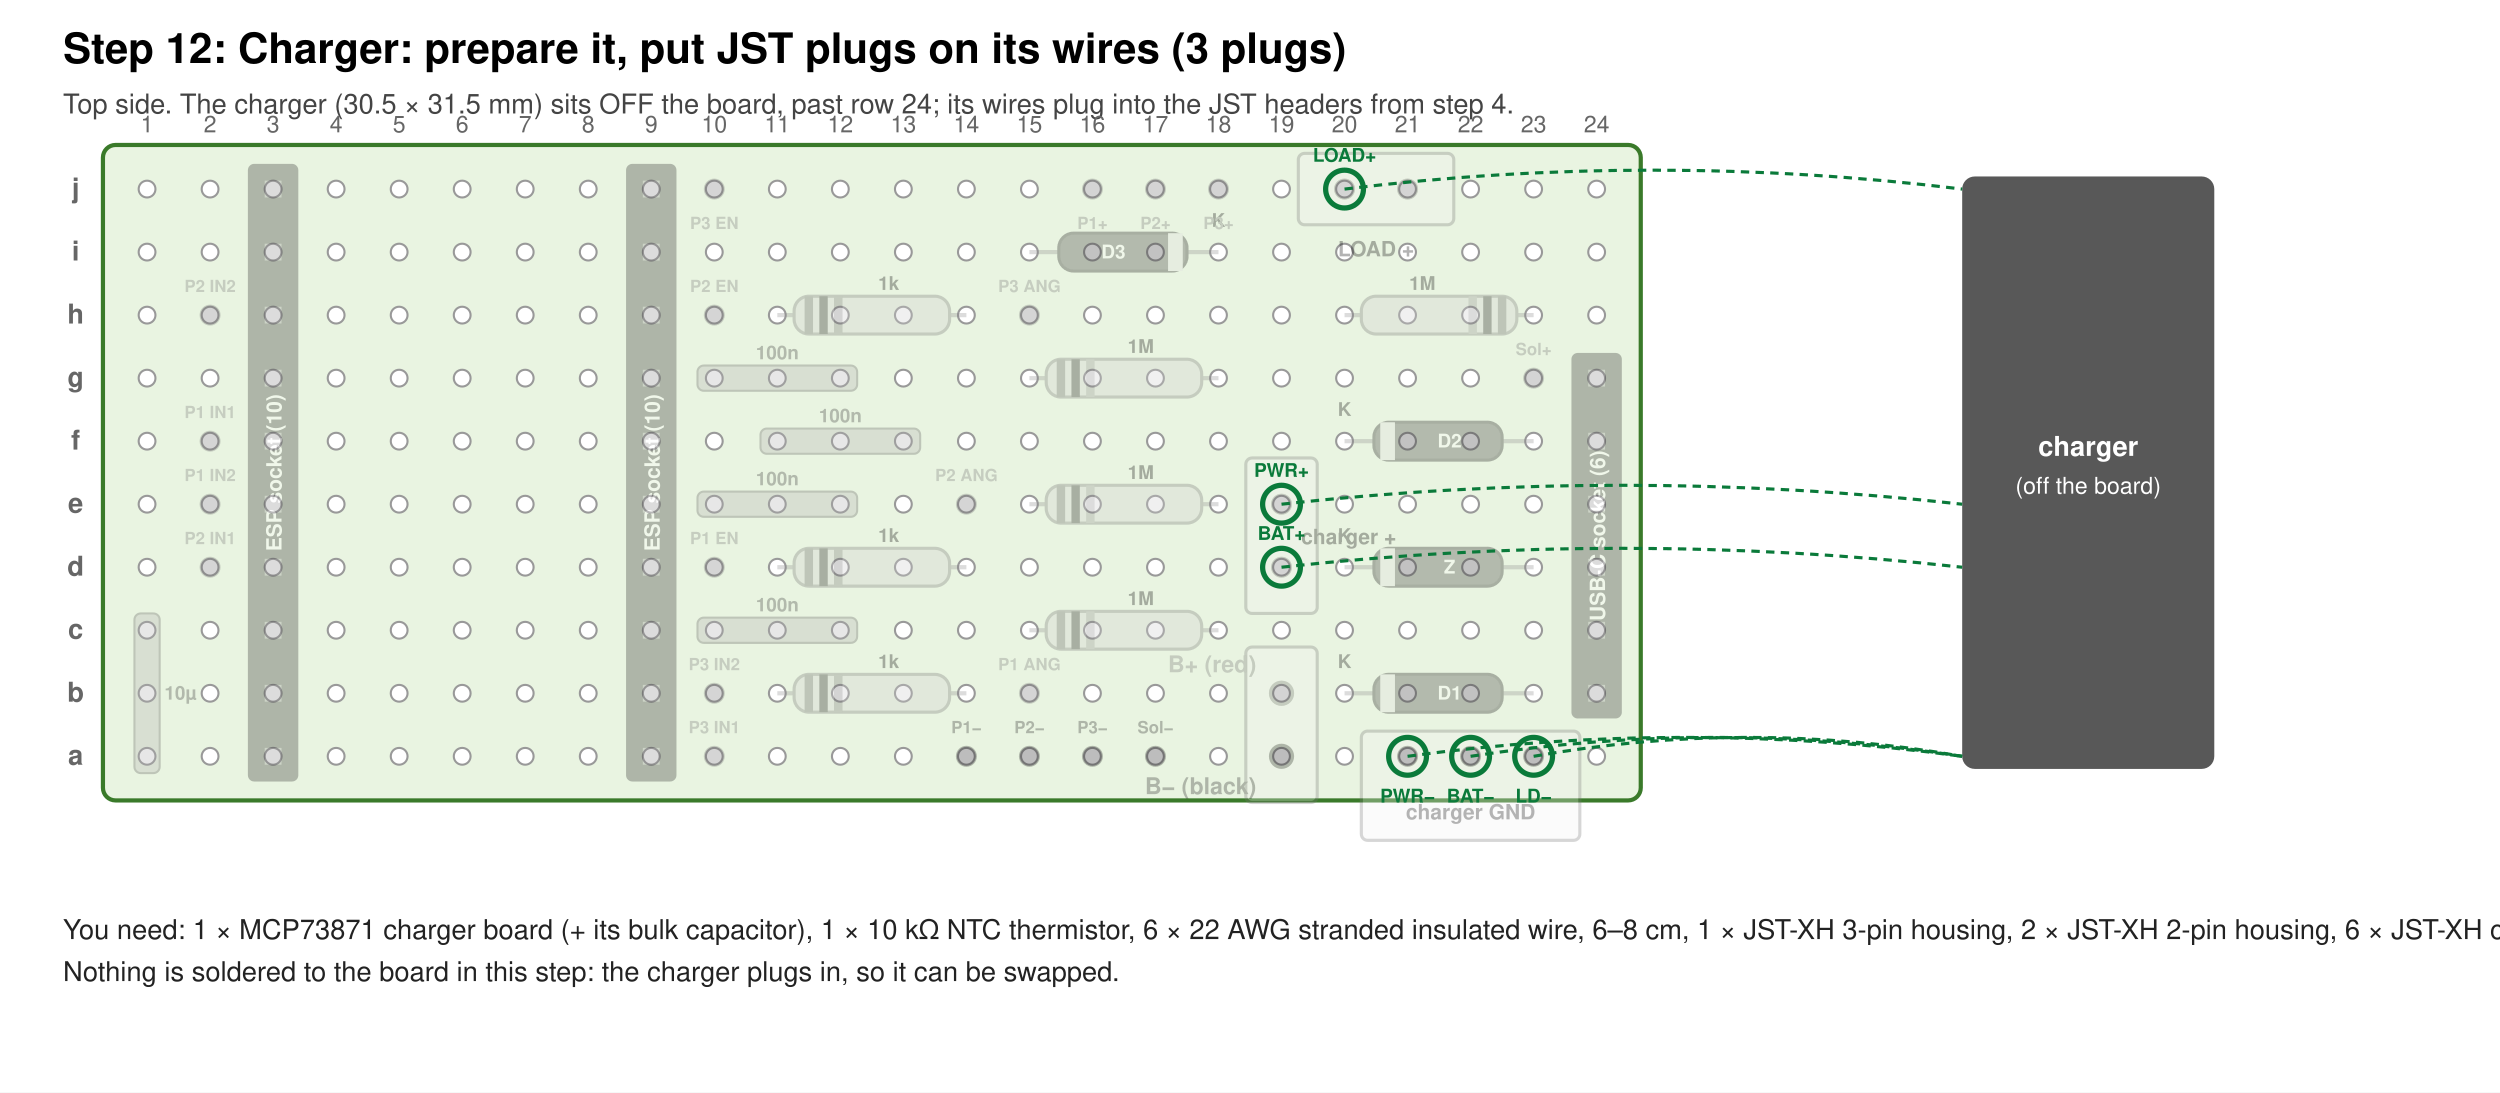
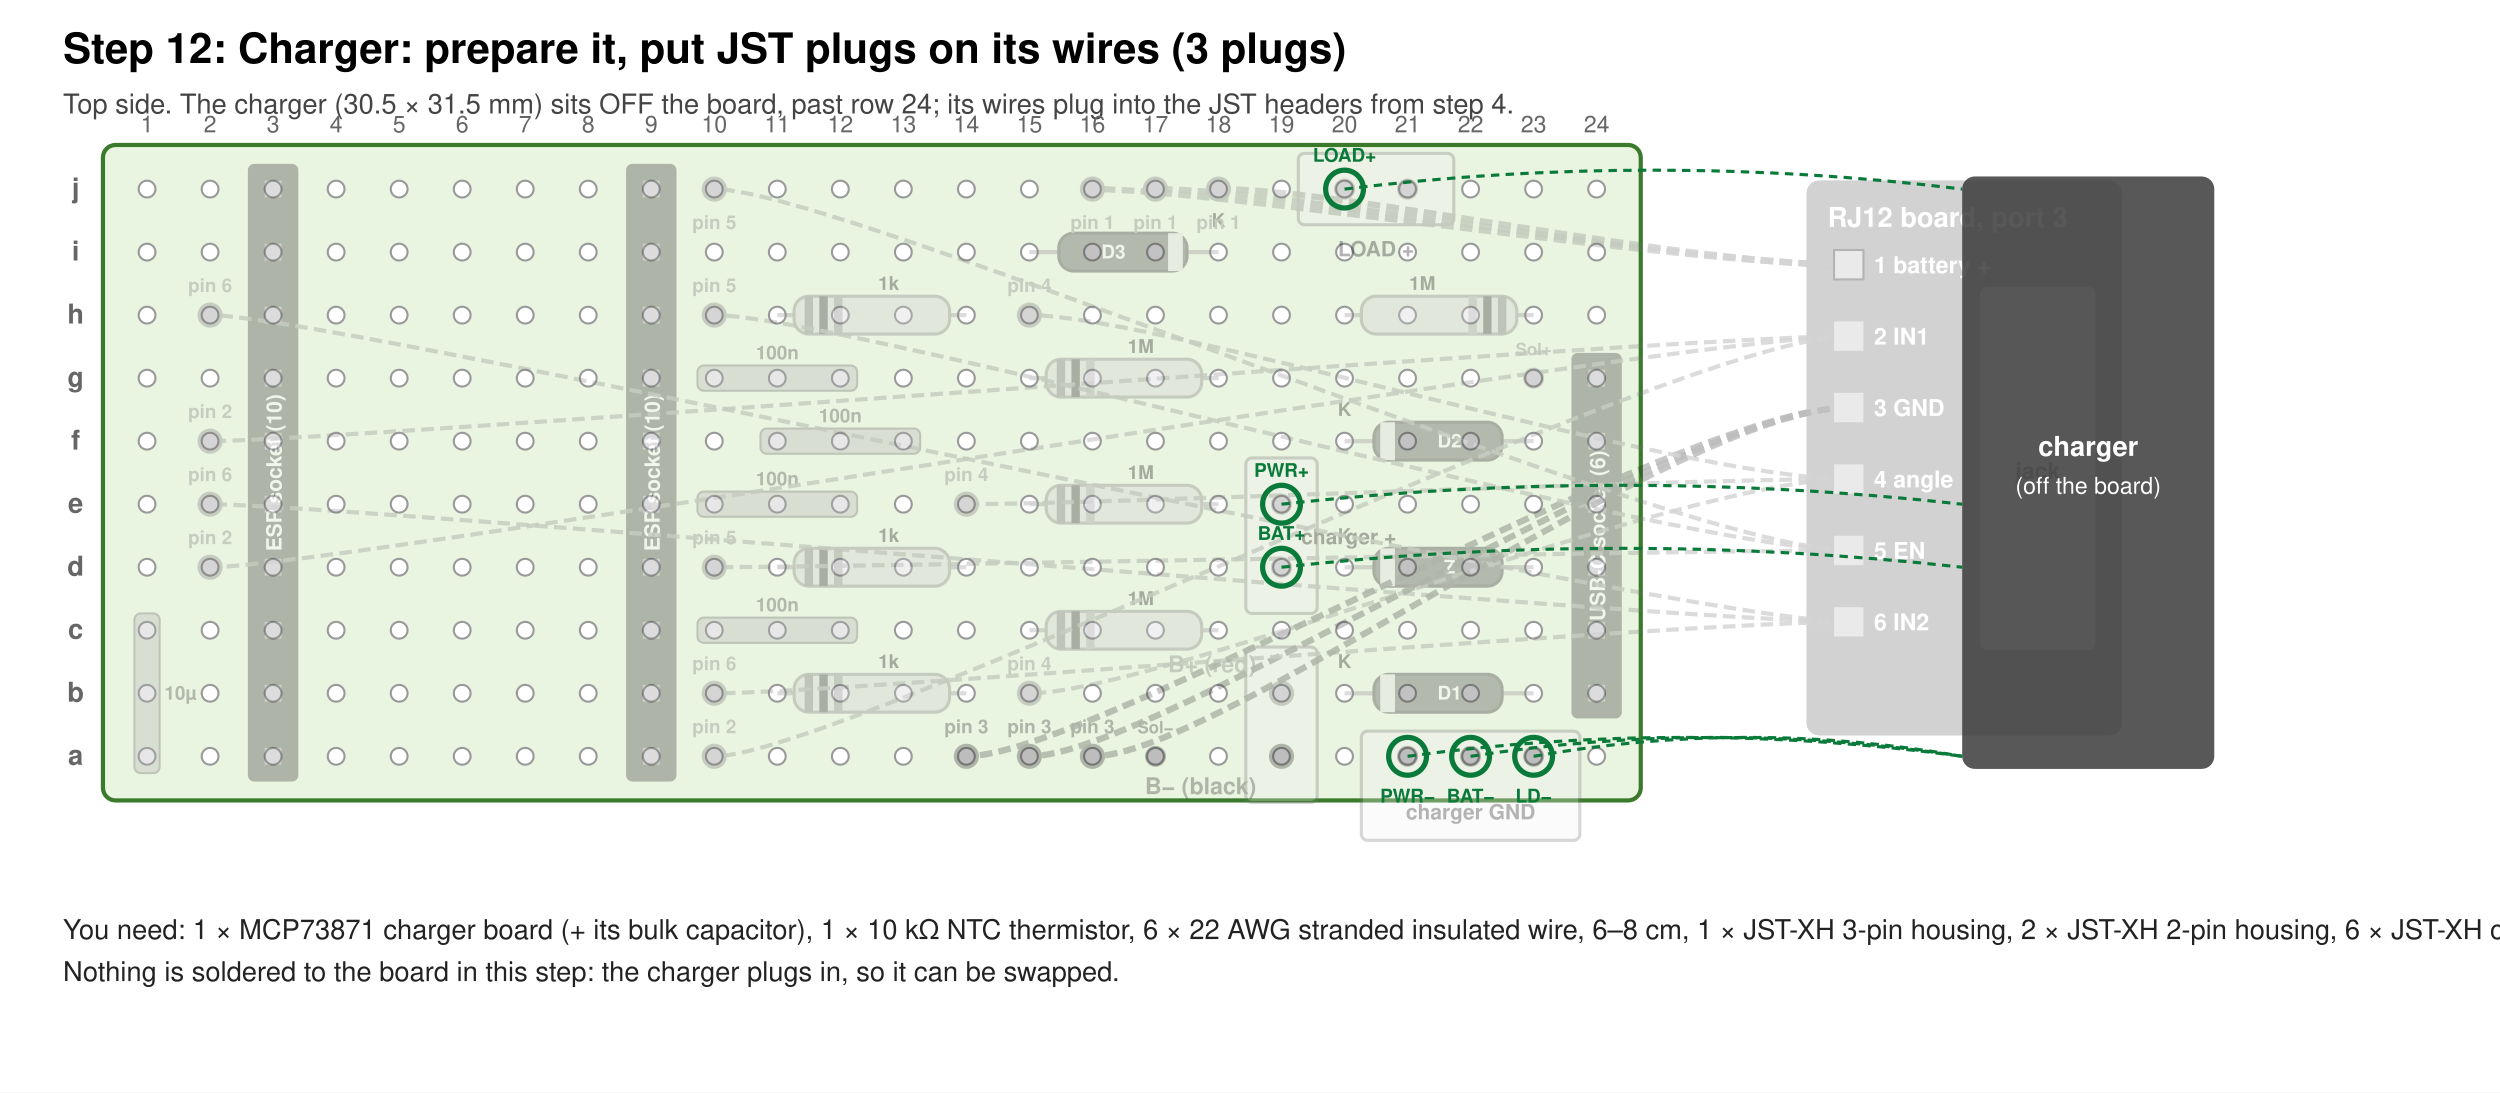
<svg xmlns="http://www.w3.org/2000/svg" width="1190" height="520" font-family="Helvetica,Arial">
  <defs>
    <filter id="mute">
      <feColorMatrix type="saturate" values="0" />
    </filter>
  </defs>
  <rect width="100%" height="100%" fill="#ffffff" />
  <text x="30" y="30" font-size="20" font-weight="bold">Step 12: Charger: prepare it, put JST plugs on its wires (3 plugs)</text>
  <text x="30" y="54" font-size="13" fill="#444">Top side. The charger (30.5 × 31.5 mm) sits OFF the board, past row 24; its wires plug into the JST headers from step 4.</text>
  <rect x="49" y="69" width="732" height="312" rx="6" fill="#e9f4e1" stroke="#3a7a2a" stroke-width="2" />
  <text x="70" y="63" font-size="11" fill="#666" text-anchor="middle">1</text>
  <text x="100" y="63" font-size="11" fill="#666" text-anchor="middle">2</text>
  <text x="130" y="63" font-size="11" fill="#666" text-anchor="middle">3</text>
  <text x="160" y="63" font-size="11" fill="#666" text-anchor="middle">4</text>
  <text x="190" y="63" font-size="11" fill="#666" text-anchor="middle">5</text>
  <text x="220" y="63" font-size="11" fill="#666" text-anchor="middle">6</text>
  <text x="250" y="63" font-size="11" fill="#666" text-anchor="middle">7</text>
  <text x="280" y="63" font-size="11" fill="#666" text-anchor="middle">8</text>
  <text x="310" y="63" font-size="11" fill="#666" text-anchor="middle">9</text>
  <text x="340" y="63" font-size="11" fill="#666" text-anchor="middle">10</text>
  <text x="370" y="63" font-size="11" fill="#666" text-anchor="middle">11</text>
  <text x="400" y="63" font-size="11" fill="#666" text-anchor="middle">12</text>
  <text x="430" y="63" font-size="11" fill="#666" text-anchor="middle">13</text>
  <text x="460" y="63" font-size="11" fill="#666" text-anchor="middle">14</text>
  <text x="490" y="63" font-size="11" fill="#666" text-anchor="middle">15</text>
  <text x="520" y="63" font-size="11" fill="#666" text-anchor="middle">16</text>
  <text x="550" y="63" font-size="11" fill="#666" text-anchor="middle">17</text>
  <text x="580" y="63" font-size="11" fill="#666" text-anchor="middle">18</text>
  <text x="610" y="63" font-size="11" fill="#666" text-anchor="middle">19</text>
  <text x="640" y="63" font-size="11" fill="#666" text-anchor="middle">20</text>
  <text x="670" y="63" font-size="11" fill="#666" text-anchor="middle">21</text>
  <text x="700" y="63" font-size="11" fill="#666" text-anchor="middle">22</text>
  <text x="730" y="63" font-size="11" fill="#666" text-anchor="middle">23</text>
  <text x="760" y="63" font-size="11" fill="#666" text-anchor="middle">24</text>
  <text x="36" y="364" font-size="13" font-weight="bold" fill="#666" text-anchor="middle">a</text>
  <text x="36" y="334" font-size="13" font-weight="bold" fill="#666" text-anchor="middle">b</text>
  <text x="36" y="304" font-size="13" font-weight="bold" fill="#666" text-anchor="middle">c</text>
  <text x="36" y="274" font-size="13" font-weight="bold" fill="#666" text-anchor="middle">d</text>
  <text x="36" y="244" font-size="13" font-weight="bold" fill="#666" text-anchor="middle">e</text>
  <text x="36" y="214" font-size="13" font-weight="bold" fill="#666" text-anchor="middle">f</text>
  <text x="36" y="184" font-size="13" font-weight="bold" fill="#666" text-anchor="middle">g</text>
  <text x="36" y="154" font-size="13" font-weight="bold" fill="#666" text-anchor="middle">h</text>
  <text x="36" y="124" font-size="13" font-weight="bold" fill="#666" text-anchor="middle">i</text>
  <text x="36" y="94" font-size="13" font-weight="bold" fill="#666" text-anchor="middle">j</text>
  <circle cx="70" cy="360" r="4" fill="#fff" stroke="#999" />
  <circle cx="70" cy="330" r="4" fill="#fff" stroke="#999" />
  <circle cx="70" cy="300" r="4" fill="#fff" stroke="#999" />
  <circle cx="70" cy="270" r="4" fill="#fff" stroke="#999" />
  <circle cx="70" cy="240" r="4" fill="#fff" stroke="#999" />
  <circle cx="70" cy="210" r="4" fill="#fff" stroke="#999" />
  <circle cx="70" cy="180" r="4" fill="#fff" stroke="#999" />
  <circle cx="70" cy="150" r="4" fill="#fff" stroke="#999" />
  <circle cx="70" cy="120" r="4" fill="#fff" stroke="#999" />
  <circle cx="70" cy="90" r="4" fill="#fff" stroke="#999" />
  <circle cx="100" cy="360" r="4" fill="#fff" stroke="#999" />
  <circle cx="100" cy="330" r="4" fill="#fff" stroke="#999" />
  <circle cx="100" cy="300" r="4" fill="#fff" stroke="#999" />
  <circle cx="100" cy="270" r="4" fill="#fff" stroke="#999" />
  <circle cx="100" cy="240" r="4" fill="#fff" stroke="#999" />
  <circle cx="100" cy="210" r="4" fill="#fff" stroke="#999" />
  <circle cx="100" cy="180" r="4" fill="#fff" stroke="#999" />
  <circle cx="100" cy="150" r="4" fill="#fff" stroke="#999" />
  <circle cx="100" cy="120" r="4" fill="#fff" stroke="#999" />
  <circle cx="100" cy="90" r="4" fill="#fff" stroke="#999" />
  <circle cx="130" cy="360" r="4" fill="#fff" stroke="#999" />
  <circle cx="130" cy="330" r="4" fill="#fff" stroke="#999" />
  <circle cx="130" cy="300" r="4" fill="#fff" stroke="#999" />
  <circle cx="130" cy="270" r="4" fill="#fff" stroke="#999" />
  <circle cx="130" cy="240" r="4" fill="#fff" stroke="#999" />
  <circle cx="130" cy="210" r="4" fill="#fff" stroke="#999" />
  <circle cx="130" cy="180" r="4" fill="#fff" stroke="#999" />
  <circle cx="130" cy="150" r="4" fill="#fff" stroke="#999" />
  <circle cx="130" cy="120" r="4" fill="#fff" stroke="#999" />
  <circle cx="130" cy="90" r="4" fill="#fff" stroke="#999" />
  <circle cx="160" cy="360" r="4" fill="#fff" stroke="#999" />
  <circle cx="160" cy="330" r="4" fill="#fff" stroke="#999" />
  <circle cx="160" cy="300" r="4" fill="#fff" stroke="#999" />
  <circle cx="160" cy="270" r="4" fill="#fff" stroke="#999" />
  <circle cx="160" cy="240" r="4" fill="#fff" stroke="#999" />
  <circle cx="160" cy="210" r="4" fill="#fff" stroke="#999" />
  <circle cx="160" cy="180" r="4" fill="#fff" stroke="#999" />
  <circle cx="160" cy="150" r="4" fill="#fff" stroke="#999" />
  <circle cx="160" cy="120" r="4" fill="#fff" stroke="#999" />
  <circle cx="160" cy="90" r="4" fill="#fff" stroke="#999" />
  <circle cx="190" cy="360" r="4" fill="#fff" stroke="#999" />
  <circle cx="190" cy="330" r="4" fill="#fff" stroke="#999" />
  <circle cx="190" cy="300" r="4" fill="#fff" stroke="#999" />
  <circle cx="190" cy="270" r="4" fill="#fff" stroke="#999" />
  <circle cx="190" cy="240" r="4" fill="#fff" stroke="#999" />
  <circle cx="190" cy="210" r="4" fill="#fff" stroke="#999" />
  <circle cx="190" cy="180" r="4" fill="#fff" stroke="#999" />
  <circle cx="190" cy="150" r="4" fill="#fff" stroke="#999" />
  <circle cx="190" cy="120" r="4" fill="#fff" stroke="#999" />
  <circle cx="190" cy="90" r="4" fill="#fff" stroke="#999" />
  <circle cx="220" cy="360" r="4" fill="#fff" stroke="#999" />
  <circle cx="220" cy="330" r="4" fill="#fff" stroke="#999" />
  <circle cx="220" cy="300" r="4" fill="#fff" stroke="#999" />
  <circle cx="220" cy="270" r="4" fill="#fff" stroke="#999" />
  <circle cx="220" cy="240" r="4" fill="#fff" stroke="#999" />
  <circle cx="220" cy="210" r="4" fill="#fff" stroke="#999" />
  <circle cx="220" cy="180" r="4" fill="#fff" stroke="#999" />
  <circle cx="220" cy="150" r="4" fill="#fff" stroke="#999" />
  <circle cx="220" cy="120" r="4" fill="#fff" stroke="#999" />
  <circle cx="220" cy="90" r="4" fill="#fff" stroke="#999" />
  <circle cx="250" cy="360" r="4" fill="#fff" stroke="#999" />
  <circle cx="250" cy="330" r="4" fill="#fff" stroke="#999" />
  <circle cx="250" cy="300" r="4" fill="#fff" stroke="#999" />
  <circle cx="250" cy="270" r="4" fill="#fff" stroke="#999" />
  <circle cx="250" cy="240" r="4" fill="#fff" stroke="#999" />
  <circle cx="250" cy="210" r="4" fill="#fff" stroke="#999" />
  <circle cx="250" cy="180" r="4" fill="#fff" stroke="#999" />
  <circle cx="250" cy="150" r="4" fill="#fff" stroke="#999" />
  <circle cx="250" cy="120" r="4" fill="#fff" stroke="#999" />
  <circle cx="250" cy="90" r="4" fill="#fff" stroke="#999" />
  <circle cx="280" cy="360" r="4" fill="#fff" stroke="#999" />
  <circle cx="280" cy="330" r="4" fill="#fff" stroke="#999" />
  <circle cx="280" cy="300" r="4" fill="#fff" stroke="#999" />
  <circle cx="280" cy="270" r="4" fill="#fff" stroke="#999" />
  <circle cx="280" cy="240" r="4" fill="#fff" stroke="#999" />
  <circle cx="280" cy="210" r="4" fill="#fff" stroke="#999" />
  <circle cx="280" cy="180" r="4" fill="#fff" stroke="#999" />
  <circle cx="280" cy="150" r="4" fill="#fff" stroke="#999" />
  <circle cx="280" cy="120" r="4" fill="#fff" stroke="#999" />
  <circle cx="280" cy="90" r="4" fill="#fff" stroke="#999" />
  <circle cx="310" cy="360" r="4" fill="#fff" stroke="#999" />
  <circle cx="310" cy="330" r="4" fill="#fff" stroke="#999" />
  <circle cx="310" cy="300" r="4" fill="#fff" stroke="#999" />
  <circle cx="310" cy="270" r="4" fill="#fff" stroke="#999" />
  <circle cx="310" cy="240" r="4" fill="#fff" stroke="#999" />
  <circle cx="310" cy="210" r="4" fill="#fff" stroke="#999" />
  <circle cx="310" cy="180" r="4" fill="#fff" stroke="#999" />
  <circle cx="310" cy="150" r="4" fill="#fff" stroke="#999" />
  <circle cx="310" cy="120" r="4" fill="#fff" stroke="#999" />
  <circle cx="310" cy="90" r="4" fill="#fff" stroke="#999" />
  <circle cx="340" cy="360" r="4" fill="#fff" stroke="#999" />
  <circle cx="340" cy="330" r="4" fill="#fff" stroke="#999" />
  <circle cx="340" cy="300" r="4" fill="#fff" stroke="#999" />
  <circle cx="340" cy="270" r="4" fill="#fff" stroke="#999" />
  <circle cx="340" cy="240" r="4" fill="#fff" stroke="#999" />
  <circle cx="340" cy="210" r="4" fill="#fff" stroke="#999" />
  <circle cx="340" cy="180" r="4" fill="#fff" stroke="#999" />
  <circle cx="340" cy="150" r="4" fill="#fff" stroke="#999" />
  <circle cx="340" cy="120" r="4" fill="#fff" stroke="#999" />
  <circle cx="340" cy="90" r="4" fill="#fff" stroke="#999" />
  <circle cx="370" cy="360" r="4" fill="#fff" stroke="#999" />
  <circle cx="370" cy="330" r="4" fill="#fff" stroke="#999" />
  <circle cx="370" cy="300" r="4" fill="#fff" stroke="#999" />
  <circle cx="370" cy="270" r="4" fill="#fff" stroke="#999" />
  <circle cx="370" cy="240" r="4" fill="#fff" stroke="#999" />
  <circle cx="370" cy="210" r="4" fill="#fff" stroke="#999" />
  <circle cx="370" cy="180" r="4" fill="#fff" stroke="#999" />
  <circle cx="370" cy="150" r="4" fill="#fff" stroke="#999" />
  <circle cx="370" cy="120" r="4" fill="#fff" stroke="#999" />
  <circle cx="370" cy="90" r="4" fill="#fff" stroke="#999" />
  <circle cx="400" cy="360" r="4" fill="#fff" stroke="#999" />
  <circle cx="400" cy="330" r="4" fill="#fff" stroke="#999" />
  <circle cx="400" cy="300" r="4" fill="#fff" stroke="#999" />
  <circle cx="400" cy="270" r="4" fill="#fff" stroke="#999" />
  <circle cx="400" cy="240" r="4" fill="#fff" stroke="#999" />
  <circle cx="400" cy="210" r="4" fill="#fff" stroke="#999" />
  <circle cx="400" cy="180" r="4" fill="#fff" stroke="#999" />
  <circle cx="400" cy="150" r="4" fill="#fff" stroke="#999" />
  <circle cx="400" cy="120" r="4" fill="#fff" stroke="#999" />
  <circle cx="400" cy="90" r="4" fill="#fff" stroke="#999" />
  <circle cx="430" cy="360" r="4" fill="#fff" stroke="#999" />
  <circle cx="430" cy="330" r="4" fill="#fff" stroke="#999" />
  <circle cx="430" cy="300" r="4" fill="#fff" stroke="#999" />
  <circle cx="430" cy="270" r="4" fill="#fff" stroke="#999" />
  <circle cx="430" cy="240" r="4" fill="#fff" stroke="#999" />
  <circle cx="430" cy="210" r="4" fill="#fff" stroke="#999" />
  <circle cx="430" cy="180" r="4" fill="#fff" stroke="#999" />
  <circle cx="430" cy="150" r="4" fill="#fff" stroke="#999" />
  <circle cx="430" cy="120" r="4" fill="#fff" stroke="#999" />
  <circle cx="430" cy="90" r="4" fill="#fff" stroke="#999" />
  <circle cx="460" cy="360" r="4" fill="#fff" stroke="#999" />
  <circle cx="460" cy="330" r="4" fill="#fff" stroke="#999" />
  <circle cx="460" cy="300" r="4" fill="#fff" stroke="#999" />
  <circle cx="460" cy="270" r="4" fill="#fff" stroke="#999" />
  <circle cx="460" cy="240" r="4" fill="#fff" stroke="#999" />
  <circle cx="460" cy="210" r="4" fill="#fff" stroke="#999" />
  <circle cx="460" cy="180" r="4" fill="#fff" stroke="#999" />
  <circle cx="460" cy="150" r="4" fill="#fff" stroke="#999" />
  <circle cx="460" cy="120" r="4" fill="#fff" stroke="#999" />
  <circle cx="460" cy="90" r="4" fill="#fff" stroke="#999" />
  <circle cx="490" cy="360" r="4" fill="#fff" stroke="#999" />
  <circle cx="490" cy="330" r="4" fill="#fff" stroke="#999" />
  <circle cx="490" cy="300" r="4" fill="#fff" stroke="#999" />
  <circle cx="490" cy="270" r="4" fill="#fff" stroke="#999" />
  <circle cx="490" cy="240" r="4" fill="#fff" stroke="#999" />
  <circle cx="490" cy="210" r="4" fill="#fff" stroke="#999" />
  <circle cx="490" cy="180" r="4" fill="#fff" stroke="#999" />
  <circle cx="490" cy="150" r="4" fill="#fff" stroke="#999" />
  <circle cx="490" cy="120" r="4" fill="#fff" stroke="#999" />
  <circle cx="490" cy="90" r="4" fill="#fff" stroke="#999" />
  <circle cx="520" cy="360" r="4" fill="#fff" stroke="#999" />
  <circle cx="520" cy="330" r="4" fill="#fff" stroke="#999" />
  <circle cx="520" cy="300" r="4" fill="#fff" stroke="#999" />
  <circle cx="520" cy="270" r="4" fill="#fff" stroke="#999" />
  <circle cx="520" cy="240" r="4" fill="#fff" stroke="#999" />
  <circle cx="520" cy="210" r="4" fill="#fff" stroke="#999" />
  <circle cx="520" cy="180" r="4" fill="#fff" stroke="#999" />
  <circle cx="520" cy="150" r="4" fill="#fff" stroke="#999" />
  <circle cx="520" cy="120" r="4" fill="#fff" stroke="#999" />
  <circle cx="520" cy="90" r="4" fill="#fff" stroke="#999" />
  <circle cx="550" cy="360" r="4" fill="#fff" stroke="#999" />
  <circle cx="550" cy="330" r="4" fill="#fff" stroke="#999" />
  <circle cx="550" cy="300" r="4" fill="#fff" stroke="#999" />
  <circle cx="550" cy="270" r="4" fill="#fff" stroke="#999" />
  <circle cx="550" cy="240" r="4" fill="#fff" stroke="#999" />
  <circle cx="550" cy="210" r="4" fill="#fff" stroke="#999" />
  <circle cx="550" cy="180" r="4" fill="#fff" stroke="#999" />
  <circle cx="550" cy="150" r="4" fill="#fff" stroke="#999" />
  <circle cx="550" cy="120" r="4" fill="#fff" stroke="#999" />
  <circle cx="550" cy="90" r="4" fill="#fff" stroke="#999" />
  <circle cx="580" cy="360" r="4" fill="#fff" stroke="#999" />
  <circle cx="580" cy="330" r="4" fill="#fff" stroke="#999" />
  <circle cx="580" cy="300" r="4" fill="#fff" stroke="#999" />
  <circle cx="580" cy="270" r="4" fill="#fff" stroke="#999" />
  <circle cx="580" cy="240" r="4" fill="#fff" stroke="#999" />
  <circle cx="580" cy="210" r="4" fill="#fff" stroke="#999" />
  <circle cx="580" cy="180" r="4" fill="#fff" stroke="#999" />
  <circle cx="580" cy="150" r="4" fill="#fff" stroke="#999" />
  <circle cx="580" cy="120" r="4" fill="#fff" stroke="#999" />
  <circle cx="580" cy="90" r="4" fill="#fff" stroke="#999" />
  <circle cx="610" cy="360" r="4" fill="#fff" stroke="#999" />
  <circle cx="610" cy="330" r="4" fill="#fff" stroke="#999" />
  <circle cx="610" cy="300" r="4" fill="#fff" stroke="#999" />
  <circle cx="610" cy="270" r="4" fill="#fff" stroke="#999" />
  <circle cx="610" cy="240" r="4" fill="#fff" stroke="#999" />
  <circle cx="610" cy="210" r="4" fill="#fff" stroke="#999" />
  <circle cx="610" cy="180" r="4" fill="#fff" stroke="#999" />
  <circle cx="610" cy="150" r="4" fill="#fff" stroke="#999" />
  <circle cx="610" cy="120" r="4" fill="#fff" stroke="#999" />
  <circle cx="610" cy="90" r="4" fill="#fff" stroke="#999" />
  <circle cx="640" cy="360" r="4" fill="#fff" stroke="#999" />
  <circle cx="640" cy="330" r="4" fill="#fff" stroke="#999" />
  <circle cx="640" cy="300" r="4" fill="#fff" stroke="#999" />
  <circle cx="640" cy="270" r="4" fill="#fff" stroke="#999" />
  <circle cx="640" cy="240" r="4" fill="#fff" stroke="#999" />
  <circle cx="640" cy="210" r="4" fill="#fff" stroke="#999" />
  <circle cx="640" cy="180" r="4" fill="#fff" stroke="#999" />
  <circle cx="640" cy="150" r="4" fill="#fff" stroke="#999" />
  <circle cx="640" cy="120" r="4" fill="#fff" stroke="#999" />
  <circle cx="640" cy="90" r="4" fill="#fff" stroke="#999" />
  <circle cx="670" cy="360" r="4" fill="#fff" stroke="#999" />
  <circle cx="670" cy="330" r="4" fill="#fff" stroke="#999" />
  <circle cx="670" cy="300" r="4" fill="#fff" stroke="#999" />
  <circle cx="670" cy="270" r="4" fill="#fff" stroke="#999" />
  <circle cx="670" cy="240" r="4" fill="#fff" stroke="#999" />
  <circle cx="670" cy="210" r="4" fill="#fff" stroke="#999" />
  <circle cx="670" cy="180" r="4" fill="#fff" stroke="#999" />
  <circle cx="670" cy="150" r="4" fill="#fff" stroke="#999" />
  <circle cx="670" cy="120" r="4" fill="#fff" stroke="#999" />
  <circle cx="670" cy="90" r="4" fill="#fff" stroke="#999" />
  <circle cx="700" cy="360" r="4" fill="#fff" stroke="#999" />
  <circle cx="700" cy="330" r="4" fill="#fff" stroke="#999" />
  <circle cx="700" cy="300" r="4" fill="#fff" stroke="#999" />
  <circle cx="700" cy="270" r="4" fill="#fff" stroke="#999" />
  <circle cx="700" cy="240" r="4" fill="#fff" stroke="#999" />
  <circle cx="700" cy="210" r="4" fill="#fff" stroke="#999" />
  <circle cx="700" cy="180" r="4" fill="#fff" stroke="#999" />
  <circle cx="700" cy="150" r="4" fill="#fff" stroke="#999" />
  <circle cx="700" cy="120" r="4" fill="#fff" stroke="#999" />
  <circle cx="700" cy="90" r="4" fill="#fff" stroke="#999" />
  <circle cx="730" cy="360" r="4" fill="#fff" stroke="#999" />
  <circle cx="730" cy="330" r="4" fill="#fff" stroke="#999" />
  <circle cx="730" cy="300" r="4" fill="#fff" stroke="#999" />
  <circle cx="730" cy="270" r="4" fill="#fff" stroke="#999" />
  <circle cx="730" cy="240" r="4" fill="#fff" stroke="#999" />
  <circle cx="730" cy="210" r="4" fill="#fff" stroke="#999" />
  <circle cx="730" cy="180" r="4" fill="#fff" stroke="#999" />
  <circle cx="730" cy="150" r="4" fill="#fff" stroke="#999" />
  <circle cx="730" cy="120" r="4" fill="#fff" stroke="#999" />
  <circle cx="730" cy="90" r="4" fill="#fff" stroke="#999" />
  <circle cx="760" cy="360" r="4" fill="#fff" stroke="#999" />
  <circle cx="760" cy="330" r="4" fill="#fff" stroke="#999" />
  <circle cx="760" cy="300" r="4" fill="#fff" stroke="#999" />
  <circle cx="760" cy="270" r="4" fill="#fff" stroke="#999" />
  <circle cx="760" cy="240" r="4" fill="#fff" stroke="#999" />
  <circle cx="760" cy="210" r="4" fill="#fff" stroke="#999" />
  <circle cx="760" cy="180" r="4" fill="#fff" stroke="#999" />
  <circle cx="760" cy="150" r="4" fill="#fff" stroke="#999" />
  <circle cx="760" cy="120" r="4" fill="#fff" stroke="#999" />
  <circle cx="760" cy="90" r="4" fill="#fff" stroke="#999" />
  <g filter="url(#mute)" opacity="0.3">
    <line x1="730" y1="150" x2="640" y2="150" stroke="#888" stroke-width="2" />
    <rect x="648" y="141" width="74" height="18" rx="7" fill="#e8c88a" stroke="#8a6a2a" stroke-width="1.5" />
    <rect x="713" y="141" width="4" height="18" fill="#8b4513" />
    <rect x="706" y="141" width="4" height="18" fill="#111" />
    <rect x="699" y="141" width="4" height="18" fill="#2ca02c" />
    <text x="677" y="138" font-size="9" text-anchor="middle" font-weight="bold">1M</text>
    <line x1="490" y1="180" x2="580" y2="180" stroke="#888" stroke-width="2" />
    <rect x="498" y="171" width="74" height="18" rx="7" fill="#e8c88a" stroke="#8a6a2a" stroke-width="1.5" />
    <rect x="503" y="171" width="4" height="18" fill="#8b4513" />
    <rect x="510" y="171" width="4" height="18" fill="#111" />
    <rect x="517" y="171" width="4" height="18" fill="#2ca02c" />
    <text x="543" y="168" font-size="9" text-anchor="middle" font-weight="bold">1M</text>
    <line x1="490" y1="240" x2="580" y2="240" stroke="#888" stroke-width="2" />
    <rect x="498" y="231" width="74" height="18" rx="7" fill="#e8c88a" stroke="#8a6a2a" stroke-width="1.5" />
    <rect x="503" y="231" width="4" height="18" fill="#8b4513" />
    <rect x="510" y="231" width="4" height="18" fill="#111" />
    <rect x="517" y="231" width="4" height="18" fill="#2ca02c" />
    <text x="543" y="228" font-size="9" text-anchor="middle" font-weight="bold">1M</text>
    <line x1="490" y1="300" x2="580" y2="300" stroke="#888" stroke-width="2" />
    <rect x="498" y="291" width="74" height="18" rx="7" fill="#e8c88a" stroke="#8a6a2a" stroke-width="1.5" />
    <rect x="503" y="291" width="4" height="18" fill="#8b4513" />
    <rect x="510" y="291" width="4" height="18" fill="#111" />
    <rect x="517" y="291" width="4" height="18" fill="#2ca02c" />
    <text x="543" y="288" font-size="9" text-anchor="middle" font-weight="bold">1M</text>
    <line x1="370" y1="330" x2="460" y2="330" stroke="#888" stroke-width="2" />
    <rect x="378" y="321" width="74" height="18" rx="7" fill="#e8c88a" stroke="#8a6a2a" stroke-width="1.5" />
    <rect x="383" y="321" width="4" height="18" fill="#8b4513" />
    <rect x="390" y="321" width="4" height="18" fill="#111" />
    <rect x="397" y="321" width="4" height="18" fill="#d62728" />
    <text x="423" y="318" font-size="9" text-anchor="middle" font-weight="bold">1k</text>
    <line x1="370" y1="270" x2="460" y2="270" stroke="#888" stroke-width="2" />
    <rect x="378" y="261" width="74" height="18" rx="7" fill="#e8c88a" stroke="#8a6a2a" stroke-width="1.5" />
    <rect x="383" y="261" width="4" height="18" fill="#8b4513" />
    <rect x="390" y="261" width="4" height="18" fill="#111" />
    <rect x="397" y="261" width="4" height="18" fill="#d62728" />
    <text x="423" y="258" font-size="9" text-anchor="middle" font-weight="bold">1k</text>
    <line x1="370" y1="150" x2="460" y2="150" stroke="#888" stroke-width="2" />
    <rect x="378" y="141" width="74" height="18" rx="7" fill="#e8c88a" stroke="#8a6a2a" stroke-width="1.5" />
    <rect x="383" y="141" width="4" height="18" fill="#8b4513" />
    <rect x="390" y="141" width="4" height="18" fill="#111" />
    <rect x="397" y="141" width="4" height="18" fill="#d62728" />
    <text x="423" y="138" font-size="9" text-anchor="middle" font-weight="bold">1k</text>
    <line x1="490" y1="120" x2="580" y2="120" stroke="#888" stroke-width="2" />
    <rect x="504" y="111" width="61" height="18" rx="7" fill="#333" stroke="#111" stroke-width="1.5" />
    <rect x="556" y="111" width="7" height="18" fill="#ddd" />
    <text x="530" y="123" font-size="9" fill="#fff" text-anchor="middle" font-weight="bold">D3</text>
    <text x="580" y="108" font-size="9" fill="#000" text-anchor="middle" font-weight="bold">K</text>
    <line x1="730" y1="330" x2="640" y2="330" stroke="#888" stroke-width="2" />
    <rect x="654" y="321" width="61" height="18" rx="7" fill="#333" stroke="#111" stroke-width="1.5" />
    <rect x="657" y="321" width="7" height="18" fill="#ddd" />
    <text x="690" y="333" font-size="9" fill="#fff" text-anchor="middle" font-weight="bold">D1</text>
    <text x="640" y="318" font-size="9" fill="#000" text-anchor="middle" font-weight="bold">K</text>
    <line x1="730" y1="210" x2="640" y2="210" stroke="#888" stroke-width="2" />
    <rect x="654" y="201" width="61" height="18" rx="7" fill="#333" stroke="#111" stroke-width="1.5" />
    <rect x="657" y="201" width="7" height="18" fill="#ddd" />
    <text x="690" y="213" font-size="9" fill="#fff" text-anchor="middle" font-weight="bold">D2</text>
    <text x="640" y="198" font-size="9" fill="#000" text-anchor="middle" font-weight="bold">K</text>
    <line x1="730" y1="270" x2="640" y2="270" stroke="#888" stroke-width="2" />
    <rect x="654" y="261" width="61" height="18" rx="7" fill="#333" stroke="#111" stroke-width="1.5" />
    <rect x="657" y="261" width="7" height="18" fill="#ddd" />
    <text x="690" y="273" font-size="9" fill="#fff" text-anchor="middle" font-weight="bold">Z</text>
    <text x="640" y="258" font-size="9" fill="#000" text-anchor="middle" font-weight="bold">K</text>
    <rect x="64" y="292" width="12" height="76" rx="3" fill="#7fb2e5" stroke="#2a5a8a" />
    <text x="86" y="333" font-size="9" text-anchor="middle" fill="#0b2e55" font-weight="bold">10µ</text>
    <rect x="362" y="204" width="76" height="12" rx="3" fill="#7fb2e5" stroke="#2a5a8a" />
    <text x="400" y="201" font-size="9" text-anchor="middle" fill="#0b2e55" font-weight="bold">100n</text>
    <rect x="332" y="294" width="76" height="12" rx="3" fill="#7fb2e5" stroke="#2a5a8a" />
    <text x="370" y="291" font-size="9" text-anchor="middle" fill="#0b2e55" font-weight="bold">100n</text>
    <rect x="332" y="234" width="76" height="12" rx="3" fill="#7fb2e5" stroke="#2a5a8a" />
    <text x="370" y="231" font-size="9" text-anchor="middle" fill="#0b2e55" font-weight="bold">100n</text>
    <rect x="332" y="174" width="76" height="12" rx="3" fill="#7fb2e5" stroke="#2a5a8a" />
    <text x="370" y="171" font-size="9" text-anchor="middle" fill="#0b2e55" font-weight="bold">100n</text>
    <rect x="118" y="78" width="24" height="294" rx="3" fill="#222" />
    <rect x="126" y="356" width="8" height="8" fill="#888" />
    <rect x="126" y="326" width="8" height="8" fill="#888" />
    <rect x="126" y="296" width="8" height="8" fill="#888" />
    <rect x="126" y="266" width="8" height="8" fill="#888" />
    <rect x="126" y="236" width="8" height="8" fill="#888" />
    <rect x="126" y="206" width="8" height="8" fill="#888" />
    <rect x="126" y="176" width="8" height="8" fill="#888" />
    <rect x="126" y="146" width="8" height="8" fill="#888" />
    <rect x="126" y="116" width="8" height="8" fill="#888" />
    <rect x="126" y="86" width="8" height="8" fill="#888" />
    <text x="130" y="229" font-size="10" fill="#fff" text-anchor="middle" font-weight="bold" transform="rotate(-90 130 225)">ESP socket (10)</text>
    <rect x="298" y="78" width="24" height="294" rx="3" fill="#222" />
    <rect x="306" y="356" width="8" height="8" fill="#888" />
    <rect x="306" y="326" width="8" height="8" fill="#888" />
    <rect x="306" y="296" width="8" height="8" fill="#888" />
    <rect x="306" y="266" width="8" height="8" fill="#888" />
    <rect x="306" y="236" width="8" height="8" fill="#888" />
    <rect x="306" y="206" width="8" height="8" fill="#888" />
    <rect x="306" y="176" width="8" height="8" fill="#888" />
    <rect x="306" y="146" width="8" height="8" fill="#888" />
    <rect x="306" y="116" width="8" height="8" fill="#888" />
    <rect x="306" y="86" width="8" height="8" fill="#888" />
    <text x="310" y="229" font-size="10" fill="#fff" text-anchor="middle" font-weight="bold" transform="rotate(-90 310 225)">ESP socket (10)</text>
    <rect x="748" y="168" width="24" height="174" rx="3" fill="#222" />
    <rect x="756" y="326" width="8" height="8" fill="#888" />
    <rect x="756" y="296" width="8" height="8" fill="#888" />
    <rect x="756" y="266" width="8" height="8" fill="#888" />
    <rect x="756" y="236" width="8" height="8" fill="#888" />
    <rect x="756" y="206" width="8" height="8" fill="#888" />
    <rect x="756" y="176" width="8" height="8" fill="#888" />
    <text x="760" y="259" font-size="10" fill="#fff" text-anchor="middle" font-weight="bold" transform="rotate(-90 760 255)">USB-C socket (6)</text>
    <rect x="593" y="308" width="34" height="74" rx="3" fill="#f4f1e8" stroke="#777" stroke-width="1.5" />
    <circle cx="610" cy="360" r="5" fill="#222222" />
    <circle cx="610" cy="330" r="5" fill="#d62728" />
    <rect x="593" y="218" width="34" height="74" rx="3" fill="#f4f1e8" stroke="#777" stroke-width="1.5" />
    <circle cx="610" cy="270" r="5" fill="#d62728" />
    <circle cx="610" cy="240" r="5" fill="#d62728" />
    <text x="642" y="259" font-size="10" text-anchor="middle" font-weight="bold">charger +</text>
    <rect x="618" y="73" width="74" height="34" rx="3" fill="#f4f1e8" stroke="#777" stroke-width="1.5" />
    <circle cx="640" cy="90" r="5" fill="#d62728" />
    <circle cx="670" cy="90" r="5" fill="#d62728" />
    <text x="655" y="122" font-size="10" text-anchor="middle" font-weight="bold">LOAD +</text>
    <rect x="648" y="348" width="104" height="52" rx="3" fill="#f4f1e8" stroke="#777" stroke-width="1.5" />
    <circle cx="670" cy="360" r="5" fill="#222222" />
    <circle cx="700" cy="360" r="5" fill="#222222" />
    <circle cx="730" cy="360" r="5" fill="#222222" />
    <text x="700" y="390" font-size="10" text-anchor="middle" font-weight="bold">charger GND</text>
    <circle cx="610" cy="360" r="6" fill="#222" />
    <text x="598" y="378" font-size="11" fill="#222" text-anchor="end" font-weight="bold">B− (black)</text>
    <circle cx="610" cy="330" r="6" fill="#d62728" />
    <text x="598" y="320" font-size="11" fill="#d62728" text-anchor="end" font-weight="bold">B+ (red)</text>
-     <circle cx="100" cy="210" r="5" fill="#1f77b4" />
-     <text x="100" y="199" font-size="8" fill="#1f77b4" text-anchor="middle" font-weight="bold">P1 IN1</text>
-     <circle cx="100" cy="240" r="5" fill="#1f77b4" />
-     <text x="100" y="229" font-size="8" fill="#1f77b4" text-anchor="middle" font-weight="bold">P1 IN2</text>
-     <circle cx="340" cy="270" r="5" fill="#1f77b4" />
-     <text x="340" y="259" font-size="8" fill="#1f77b4" text-anchor="middle" font-weight="bold">P1 EN</text>
-     <circle cx="490" cy="330" r="5" fill="#1f77b4" />
-     <text x="490" y="319" font-size="8" fill="#1f77b4" text-anchor="middle" font-weight="bold">P1 ANG</text>
-     <circle cx="520" cy="90" r="5" fill="#d62728" />
-     <text x="520" y="109" font-size="8" fill="#d62728" text-anchor="middle" font-weight="bold">P1+</text>
-     <circle cx="460" cy="360" r="5" fill="#222222" />
-     <text x="460" y="349" font-size="8" fill="#222222" text-anchor="middle" font-weight="bold">P1−</text>
-     <circle cx="100" cy="270" r="5" fill="#1f77b4" />
-     <text x="100" y="259" font-size="8" fill="#1f77b4" text-anchor="middle" font-weight="bold">P2 IN1</text>
-     <circle cx="100" cy="150" r="5" fill="#1f77b4" />
-     <text x="100" y="139" font-size="8" fill="#1f77b4" text-anchor="middle" font-weight="bold">P2 IN2</text>
-     <circle cx="340" cy="150" r="5" fill="#1f77b4" />
-     <text x="340" y="139" font-size="8" fill="#1f77b4" text-anchor="middle" font-weight="bold">P2 EN</text>
-     <circle cx="460" cy="240" r="5" fill="#1f77b4" />
-     <text x="460" y="229" font-size="8" fill="#1f77b4" text-anchor="middle" font-weight="bold">P2 ANG</text>
-     <circle cx="550" cy="90" r="5" fill="#d62728" />
-     <text x="550" y="109" font-size="8" fill="#d62728" text-anchor="middle" font-weight="bold">P2+</text>
-     <circle cx="490" cy="360" r="5" fill="#222222" />
-     <text x="490" y="349" font-size="8" fill="#222222" text-anchor="middle" font-weight="bold">P2−</text>
-     <circle cx="340" cy="360" r="5" fill="#1f77b4" />
-     <text x="340" y="349" font-size="8" fill="#1f77b4" text-anchor="middle" font-weight="bold">P3 IN1</text>
-     <circle cx="340" cy="330" r="5" fill="#1f77b4" />
-     <text x="340" y="319" font-size="8" fill="#1f77b4" text-anchor="middle" font-weight="bold">P3 IN2</text>
-     <circle cx="340" cy="90" r="5" fill="#1f77b4" />
-     <text x="340" y="109" font-size="8" fill="#1f77b4" text-anchor="middle" font-weight="bold">P3 EN</text>
-     <circle cx="490" cy="150" r="5" fill="#1f77b4" />
-     <text x="490" y="139" font-size="8" fill="#1f77b4" text-anchor="middle" font-weight="bold">P3 ANG</text>
-     <circle cx="580" cy="90" r="5" fill="#d62728" />
-     <text x="580" y="109" font-size="8" fill="#d62728" text-anchor="middle" font-weight="bold">P3+</text>
-     <circle cx="520" cy="360" r="5" fill="#222222" />
-     <text x="520" y="349" font-size="8" fill="#222222" text-anchor="middle" font-weight="bold">P3−</text>
+     <rect x="860" y="86" width="150" height="264" rx="6" fill="#2b6cb0" opacity="0.9" />
+     <text x="870" y="108" font-size="13" fill="#fff" font-weight="bold">RJ12 board, port 1</text>
+     <rect x="942" y="136" width="56" height="174" rx="4" fill="#ddd" stroke="#666" />
+     <text x="970" y="228" font-size="11" text-anchor="middle" font-weight="bold">jack</text>
+     <path d="M880 160 C800 160 160 210 100 210" fill="none" stroke="#1f77b4" stroke-width="2" stroke-dasharray="6,3" opacity="0.85" />
+     <rect x="873" y="153" width="14" height="14" fill="#e0b040" />
+     <text x="892" y="164" font-size="11" fill="#fff" font-weight="bold">2 IN1</text>
+     <circle cx="100" cy="210" r="6" fill="#1f77b4" />
+     <text x="100" y="199" font-size="9" fill="#1f77b4" text-anchor="middle" font-weight="bold">pin 2</text>
+     <path d="M880 296 C800 296 160 240 100 240" fill="none" stroke="#1f77b4" stroke-width="2" stroke-dasharray="6,3" opacity="0.85" />
+     <rect x="873" y="289" width="14" height="14" fill="#e0b040" />
+     <text x="892" y="300" font-size="11" fill="#fff" font-weight="bold">6 IN2</text>
+     <circle cx="100" cy="240" r="6" fill="#1f77b4" />
+     <text x="100" y="229" font-size="9" fill="#1f77b4" text-anchor="middle" font-weight="bold">pin 6</text>
+     <path d="M880 262 C800 262 400 270 340 270" fill="none" stroke="#1f77b4" stroke-width="2" stroke-dasharray="6,3" opacity="0.85" />
+     <rect x="873" y="255" width="14" height="14" fill="#e0b040" />
+     <text x="892" y="266" font-size="11" fill="#fff" font-weight="bold">5 EN</text>
+     <circle cx="340" cy="270" r="6" fill="#1f77b4" />
+     <text x="340" y="259" font-size="9" fill="#1f77b4" text-anchor="middle" font-weight="bold">pin 5</text>
+     <path d="M880 228 C800 228 550 330 490 330" fill="none" stroke="#1f77b4" stroke-width="2" stroke-dasharray="6,3" opacity="0.85" />
+     <rect x="873" y="221" width="14" height="14" fill="#e0b040" />
+     <text x="892" y="232" font-size="11" fill="#fff" font-weight="bold">4 angle</text>
+     <circle cx="490" cy="330" r="6" fill="#1f77b4" />
+     <text x="490" y="319" font-size="9" fill="#1f77b4" text-anchor="middle" font-weight="bold">pin 4</text>
+     <path d="M880 126 C800 126 580 90 520 90" fill="none" stroke="#d62728" stroke-width="3" stroke-dasharray="6,3" opacity="0.85" />
+     <rect x="873" y="119" width="14" height="14" fill="#e0b040" stroke="#000" />
+     <text x="892" y="130" font-size="11" fill="#fff" font-weight="bold">1 battery +</text>
+     <circle cx="520" cy="90" r="6" fill="#d62728" />
+     <text x="520" y="109" font-size="9" fill="#d62728" text-anchor="middle" font-weight="bold">pin 1</text>
+     <path d="M880 194 C800 194 520 360 460 360" fill="none" stroke="#222222" stroke-width="3" stroke-dasharray="6,3" opacity="0.85" />
+     <rect x="873" y="187" width="14" height="14" fill="#e0b040" />
+     <text x="892" y="198" font-size="11" fill="#fff" font-weight="bold">3 GND</text>
+     <circle cx="460" cy="360" r="6" fill="#222222" />
+     <text x="460" y="349" font-size="9" fill="#222222" text-anchor="middle" font-weight="bold">pin 3</text>
+     <rect x="860" y="86" width="150" height="264" rx="6" fill="#2b6cb0" opacity="0.9" />
+     <text x="870" y="108" font-size="13" fill="#fff" font-weight="bold">RJ12 board, port 2</text>
+     <rect x="942" y="136" width="56" height="174" rx="4" fill="#ddd" stroke="#666" />
+     <text x="970" y="228" font-size="11" text-anchor="middle" font-weight="bold">jack</text>
+     <path d="M880 160 C800 160 160 270 100 270" fill="none" stroke="#1f77b4" stroke-width="2" stroke-dasharray="6,3" opacity="0.85" />
+     <rect x="873" y="153" width="14" height="14" fill="#e0b040" />
+     <text x="892" y="164" font-size="11" fill="#fff" font-weight="bold">2 IN1</text>
+     <circle cx="100" cy="270" r="6" fill="#1f77b4" />
+     <text x="100" y="259" font-size="9" fill="#1f77b4" text-anchor="middle" font-weight="bold">pin 2</text>
+     <path d="M880 296 C800 296 160 150 100 150" fill="none" stroke="#1f77b4" stroke-width="2" stroke-dasharray="6,3" opacity="0.85" />
+     <rect x="873" y="289" width="14" height="14" fill="#e0b040" />
+     <text x="892" y="300" font-size="11" fill="#fff" font-weight="bold">6 IN2</text>
+     <circle cx="100" cy="150" r="6" fill="#1f77b4" />
+     <text x="100" y="139" font-size="9" fill="#1f77b4" text-anchor="middle" font-weight="bold">pin 6</text>
+     <path d="M880 262 C800 262 400 150 340 150" fill="none" stroke="#1f77b4" stroke-width="2" stroke-dasharray="6,3" opacity="0.85" />
+     <rect x="873" y="255" width="14" height="14" fill="#e0b040" />
+     <text x="892" y="266" font-size="11" fill="#fff" font-weight="bold">5 EN</text>
+     <circle cx="340" cy="150" r="6" fill="#1f77b4" />
+     <text x="340" y="139" font-size="9" fill="#1f77b4" text-anchor="middle" font-weight="bold">pin 5</text>
+     <path d="M880 228 C800 228 520 240 460 240" fill="none" stroke="#1f77b4" stroke-width="2" stroke-dasharray="6,3" opacity="0.85" />
+     <rect x="873" y="221" width="14" height="14" fill="#e0b040" />
+     <text x="892" y="232" font-size="11" fill="#fff" font-weight="bold">4 angle</text>
+     <circle cx="460" cy="240" r="6" fill="#1f77b4" />
+     <text x="460" y="229" font-size="9" fill="#1f77b4" text-anchor="middle" font-weight="bold">pin 4</text>
+     <path d="M880 126 C800 126 610 90 550 90" fill="none" stroke="#d62728" stroke-width="3" stroke-dasharray="6,3" opacity="0.85" />
+     <rect x="873" y="119" width="14" height="14" fill="#e0b040" stroke="#000" />
+     <text x="892" y="130" font-size="11" fill="#fff" font-weight="bold">1 battery +</text>
+     <circle cx="550" cy="90" r="6" fill="#d62728" />
+     <text x="550" y="109" font-size="9" fill="#d62728" text-anchor="middle" font-weight="bold">pin 1</text>
+     <path d="M880 194 C800 194 550 360 490 360" fill="none" stroke="#222222" stroke-width="3" stroke-dasharray="6,3" opacity="0.85" />
+     <rect x="873" y="187" width="14" height="14" fill="#e0b040" />
+     <text x="892" y="198" font-size="11" fill="#fff" font-weight="bold">3 GND</text>
+     <circle cx="490" cy="360" r="6" fill="#222222" />
+     <text x="490" y="349" font-size="9" fill="#222222" text-anchor="middle" font-weight="bold">pin 3</text>
+     <rect x="860" y="86" width="150" height="264" rx="6" fill="#2b6cb0" opacity="0.9" />
+     <text x="870" y="108" font-size="13" fill="#fff" font-weight="bold">RJ12 board, port 3</text>
+     <rect x="942" y="136" width="56" height="174" rx="4" fill="#ddd" stroke="#666" />
+     <text x="970" y="228" font-size="11" text-anchor="middle" font-weight="bold">jack</text>
+     <path d="M880 160 C800 160 400 360 340 360" fill="none" stroke="#1f77b4" stroke-width="2" stroke-dasharray="6,3" opacity="0.85" />
+     <rect x="873" y="153" width="14" height="14" fill="#e0b040" />
+     <text x="892" y="164" font-size="11" fill="#fff" font-weight="bold">2 IN1</text>
+     <circle cx="340" cy="360" r="6" fill="#1f77b4" />
+     <text x="340" y="349" font-size="9" fill="#1f77b4" text-anchor="middle" font-weight="bold">pin 2</text>
+     <path d="M880 296 C800 296 400 330 340 330" fill="none" stroke="#1f77b4" stroke-width="2" stroke-dasharray="6,3" opacity="0.85" />
+     <rect x="873" y="289" width="14" height="14" fill="#e0b040" />
+     <text x="892" y="300" font-size="11" fill="#fff" font-weight="bold">6 IN2</text>
+     <circle cx="340" cy="330" r="6" fill="#1f77b4" />
+     <text x="340" y="319" font-size="9" fill="#1f77b4" text-anchor="middle" font-weight="bold">pin 6</text>
+     <path d="M880 262 C800 262 400 90 340 90" fill="none" stroke="#1f77b4" stroke-width="2" stroke-dasharray="6,3" opacity="0.85" />
+     <rect x="873" y="255" width="14" height="14" fill="#e0b040" />
+     <text x="892" y="266" font-size="11" fill="#fff" font-weight="bold">5 EN</text>
+     <circle cx="340" cy="90" r="6" fill="#1f77b4" />
+     <text x="340" y="109" font-size="9" fill="#1f77b4" text-anchor="middle" font-weight="bold">pin 5</text>
+     <path d="M880 228 C800 228 550 150 490 150" fill="none" stroke="#1f77b4" stroke-width="2" stroke-dasharray="6,3" opacity="0.85" />
+     <rect x="873" y="221" width="14" height="14" fill="#e0b040" />
+     <text x="892" y="232" font-size="11" fill="#fff" font-weight="bold">4 angle</text>
+     <circle cx="490" cy="150" r="6" fill="#1f77b4" />
+     <text x="490" y="139" font-size="9" fill="#1f77b4" text-anchor="middle" font-weight="bold">pin 4</text>
+     <path d="M880 126 C800 126 640 90 580 90" fill="none" stroke="#d62728" stroke-width="3" stroke-dasharray="6,3" opacity="0.85" />
+     <rect x="873" y="119" width="14" height="14" fill="#e0b040" stroke="#000" />
+     <text x="892" y="130" font-size="11" fill="#fff" font-weight="bold">1 battery +</text>
+     <circle cx="580" cy="90" r="6" fill="#d62728" />
+     <text x="580" y="109" font-size="9" fill="#d62728" text-anchor="middle" font-weight="bold">pin 1</text>
+     <path d="M880 194 C800 194 580 360 520 360" fill="none" stroke="#222222" stroke-width="3" stroke-dasharray="6,3" opacity="0.85" />
+     <rect x="873" y="187" width="14" height="14" fill="#e0b040" />
+     <text x="892" y="198" font-size="11" fill="#fff" font-weight="bold">3 GND</text>
+     <circle cx="520" cy="360" r="6" fill="#222222" />
+     <text x="520" y="349" font-size="9" fill="#222222" text-anchor="middle" font-weight="bold">pin 3</text>
    <circle cx="730" cy="180" r="5" fill="#d62728" />
    <text x="730" y="169" font-size="8" fill="#d62728" text-anchor="middle" font-weight="bold">Sol+</text>
    <circle cx="550" cy="360" r="5" fill="#222222" />
    <text x="550" y="349" font-size="8" fill="#222222" text-anchor="middle" font-weight="bold">Sol−</text>
  </g>
  <rect x="934" y="84" width="120" height="282" rx="6" fill="#3b3b3b" opacity="0.85" />
  <text x="994" y="217" font-size="13" fill="#fff" text-anchor="middle" font-weight="bold">charger</text>
  <text x="994" y="235" font-size="11" fill="#fff" text-anchor="middle">(off the board)</text>
  <circle cx="610" cy="240" r="9" fill="none" stroke="#0a7a3a" stroke-width="2.5" />
  <path d="M610 240 Q772 222 934 240" fill="none" stroke="#0a7a3a" stroke-width="1.5" stroke-dasharray="4,3" />
  <text x="610" y="227" font-size="9" fill="#0a7a3a" text-anchor="middle" font-weight="bold">PWR+</text>
  <circle cx="670" cy="360" r="9" fill="none" stroke="#0a7a3a" stroke-width="2.5" />
  <path d="M670 360 Q802 342 934 360" fill="none" stroke="#0a7a3a" stroke-width="1.5" stroke-dasharray="4,3" />
  <text x="670" y="382" font-size="9" fill="#0a7a3a" text-anchor="middle" font-weight="bold">PWR−</text>
  <circle cx="610" cy="270" r="9" fill="none" stroke="#0a7a3a" stroke-width="2.5" />
  <path d="M610 270 Q772 252 934 270" fill="none" stroke="#0a7a3a" stroke-width="1.5" stroke-dasharray="4,3" />
  <text x="610" y="257" font-size="9" fill="#0a7a3a" text-anchor="middle" font-weight="bold">BAT+</text>
  <circle cx="700" cy="360" r="9" fill="none" stroke="#0a7a3a" stroke-width="2.5" />
  <path d="M700 360 Q817 342 934 360" fill="none" stroke="#0a7a3a" stroke-width="1.5" stroke-dasharray="4,3" />
  <text x="700" y="382" font-size="9" fill="#0a7a3a" text-anchor="middle" font-weight="bold">BAT−</text>
  <circle cx="640" cy="90" r="9" fill="none" stroke="#0a7a3a" stroke-width="2.5" />
  <path d="M640 90 Q787 72 934 90" fill="none" stroke="#0a7a3a" stroke-width="1.5" stroke-dasharray="4,3" />
  <text x="640" y="77" font-size="9" fill="#0a7a3a" text-anchor="middle" font-weight="bold">LOAD+</text>
  <circle cx="730" cy="360" r="9" fill="none" stroke="#0a7a3a" stroke-width="2.5" />
  <path d="M730 360 Q832 342 934 360" fill="none" stroke="#0a7a3a" stroke-width="1.5" stroke-dasharray="4,3" />
  <text x="730" y="382" font-size="9" fill="#0a7a3a" text-anchor="middle" font-weight="bold">LD−</text>
  <text x="30" y="447" font-size="13" fill="#222">You need: 1 × MCP73871 charger board (+ its bulk capacitor), 1 × 10 kΩ NTC thermistor, 6 × 22 AWG stranded insulated wire, 6–8 cm, 1 × JST-XH 3-pin housing, 2 × JST-XH 2-pin housing, 6 × JST-XH crimp pins</text>
  <text x="30" y="467" font-size="13" fill="#222">Nothing is soldered to the board in this step: the charger plugs in, so it can be swapped.</text>
</svg>
